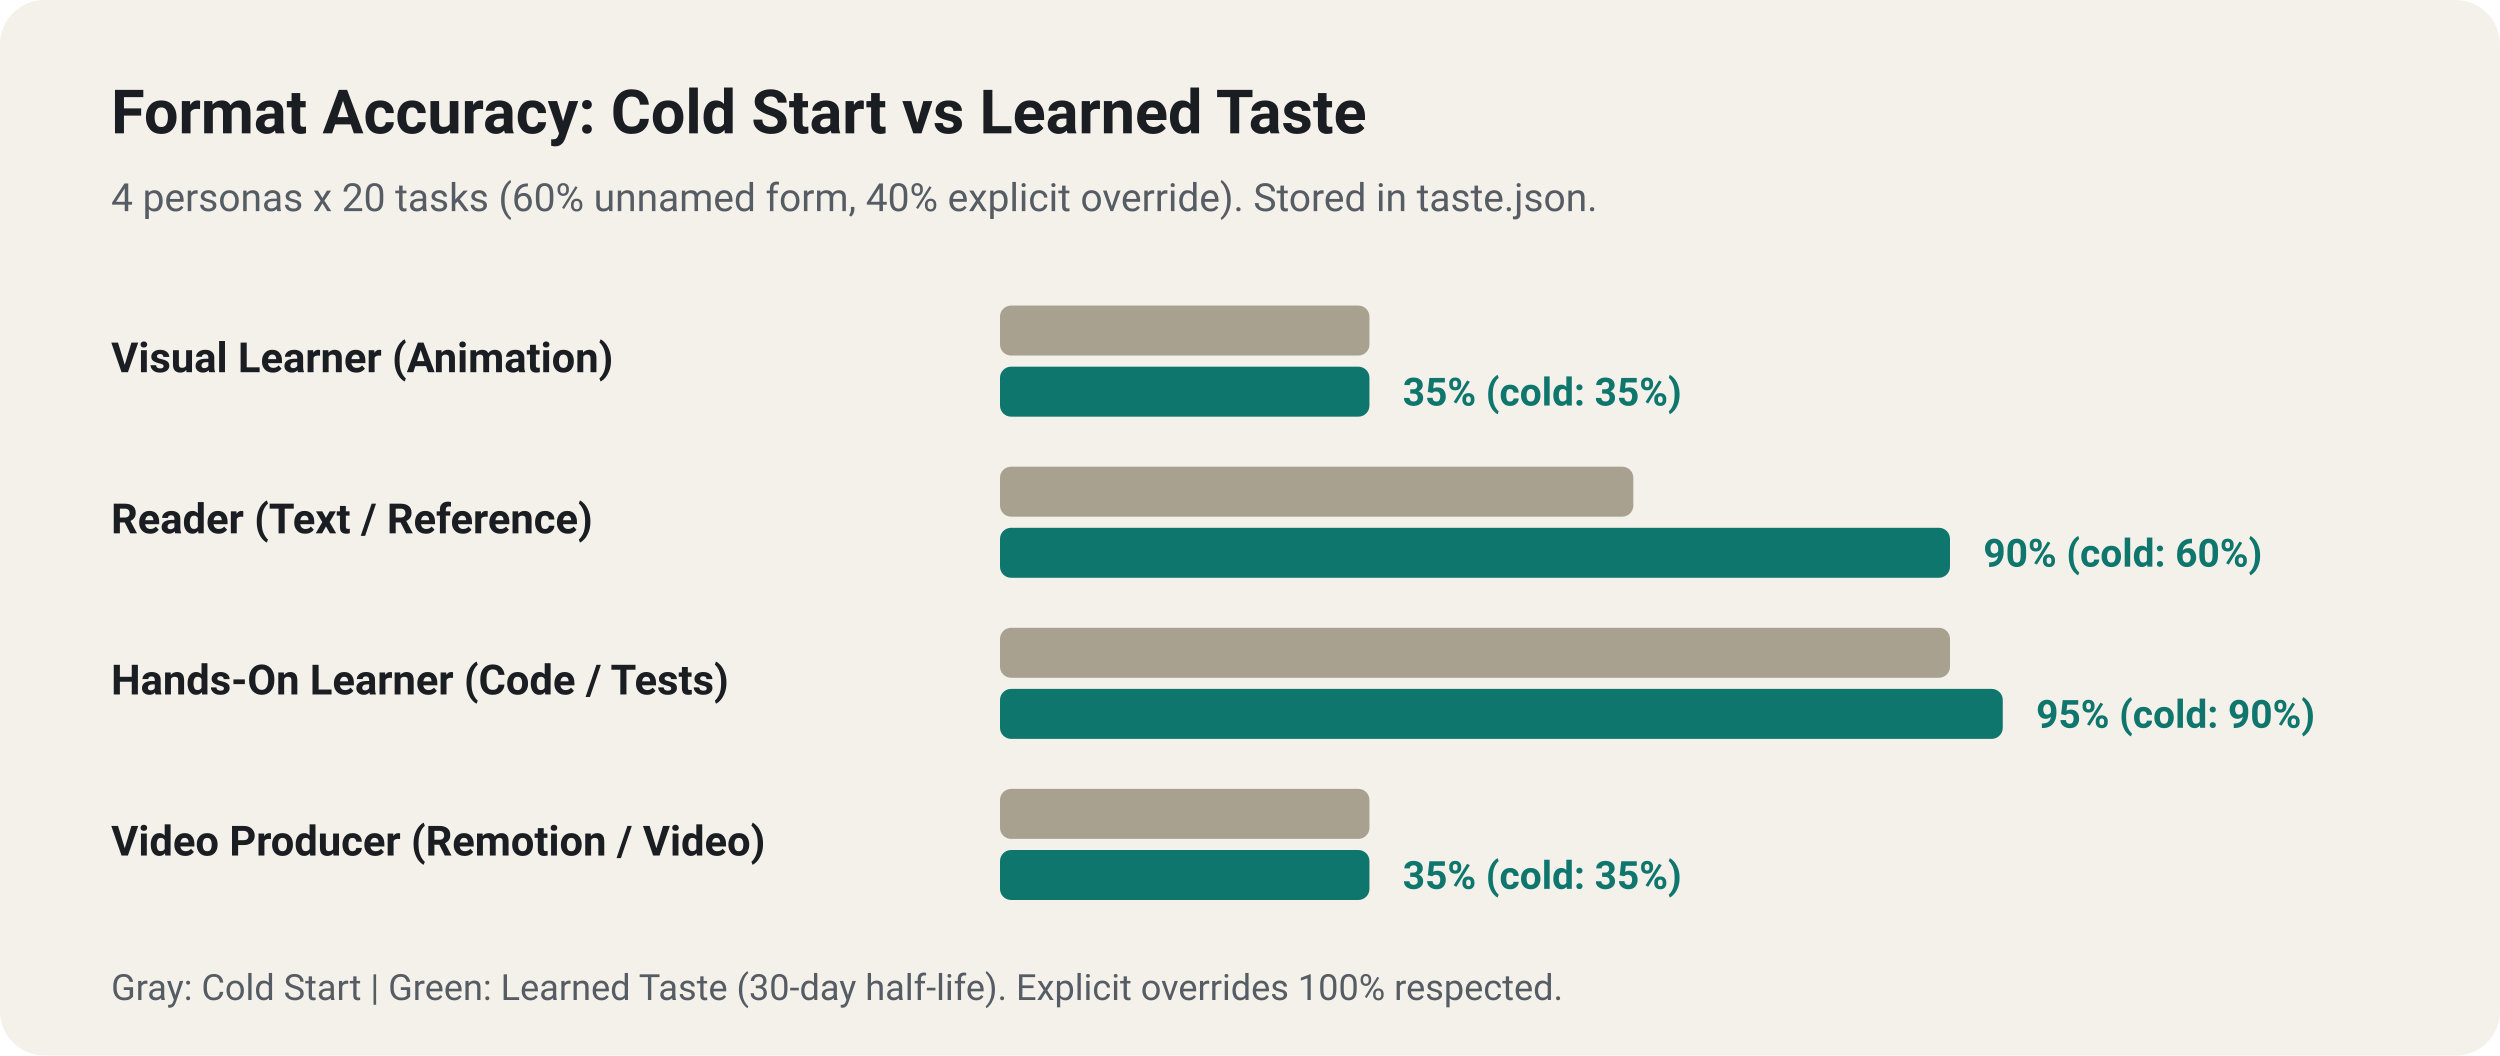
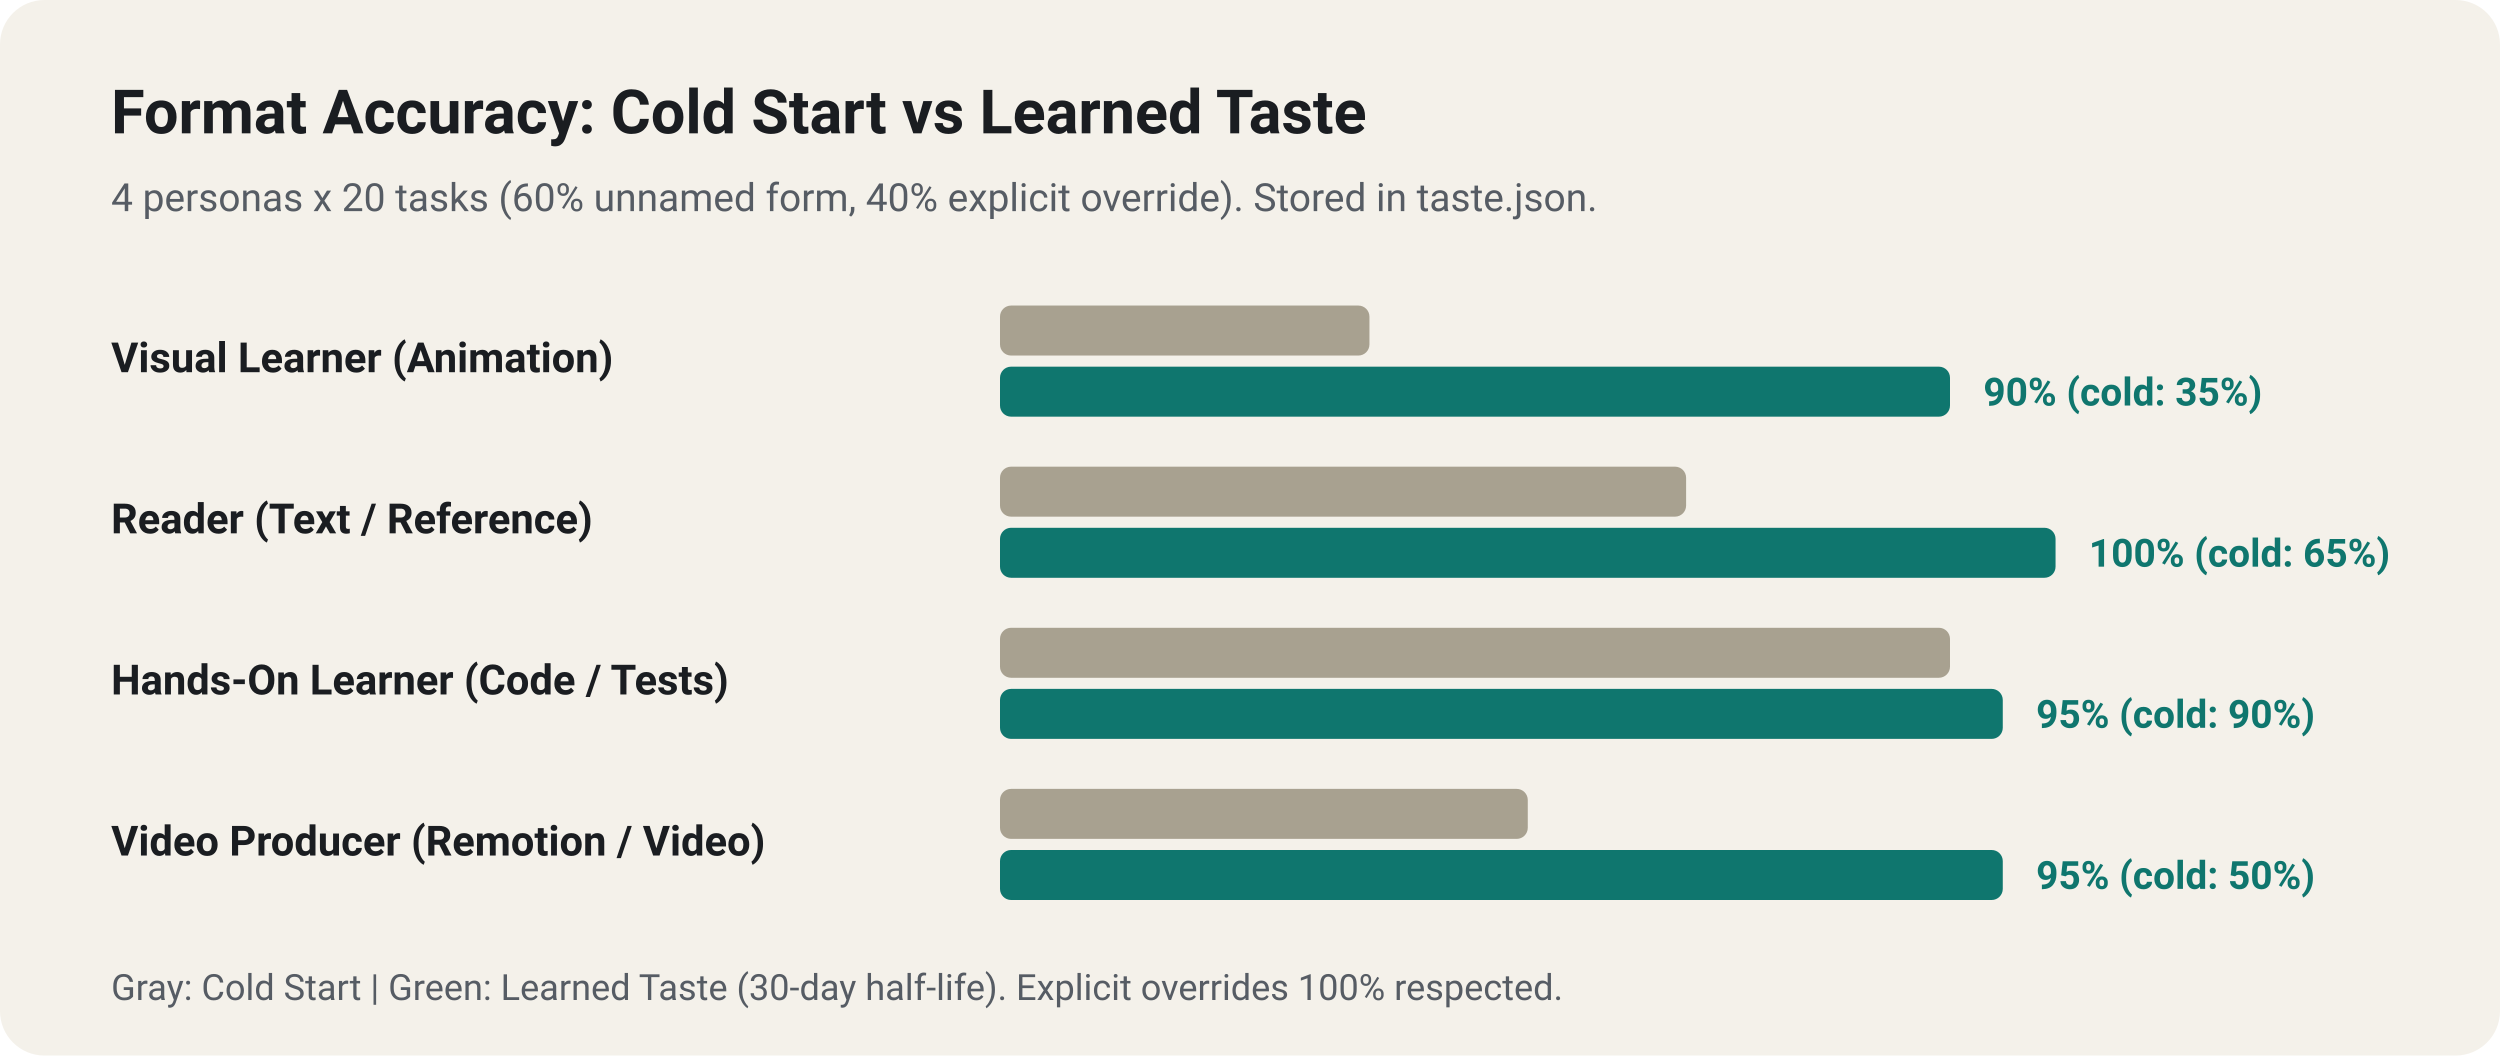
<svg xmlns="http://www.w3.org/2000/svg" width="900" height="380" viewBox="0 0 900 380" role="img" aria-labelledby="t d">
  <rect width="900" height="380" rx="16" fill="#f4f1ea" />
  <text x="40" y="48" font-family="ui-sans-serif, system-ui, -apple-system, 'Segoe UI', Roboto, 'Helvetica Neue', Arial, sans-serif" font-size="22" font-weight="700" fill="#1a1d21">Format Accuracy: Cold Start vs Learned Taste</text>
  <text x="40" y="76" font-family="ui-sans-serif, system-ui, -apple-system, 'Segoe UI', Roboto, 'Helvetica Neue', Arial, sans-serif" font-size="14" fill="#565c64">4 personas x 20 tasks (60% unnamed form, 40% explicit override). Stored in taste.json.</text>
  <text x="40" y="134" font-family="ui-sans-serif, system-ui, -apple-system, 'Segoe UI', Roboto, 'Helvetica Neue', Arial, sans-serif" font-size="15" font-weight="600" fill="#1a1d21">Visual Learner (Animation)</text>
  <rect x="360" y="110" width="133.0" height="18" rx="4" fill="#a8a190" />
-   <rect x="360" y="132" width="133.0" height="18" rx="4" fill="#0f766e" />
-   <text x="505.0" y="146" font-family="ui-sans-serif, system-ui, -apple-system, 'Segoe UI', Roboto, 'Helvetica Neue', Arial, sans-serif" font-size="14" font-weight="700" fill="#0f766e">35% (cold: 35%)</text>
+   <rect x="360" y="132" width="342.0" height="18" rx="4" fill="#0f766e" />
+   <text x="714.0" y="146" font-family="ui-sans-serif, system-ui, -apple-system, 'Segoe UI', Roboto, 'Helvetica Neue', Arial, sans-serif" font-size="14" font-weight="700" fill="#0f766e">90% (cold: 35%)</text>
  <text x="40" y="192" font-family="ui-sans-serif, system-ui, -apple-system, 'Segoe UI', Roboto, 'Helvetica Neue', Arial, sans-serif" font-size="15" font-weight="600" fill="#1a1d21">Reader (Text / Reference)</text>
-   <rect x="360" y="168" width="228.0" height="18" rx="4" fill="#a8a190" />
-   <rect x="360" y="190" width="342.0" height="18" rx="4" fill="#0f766e" />
-   <text x="714.0" y="204" font-family="ui-sans-serif, system-ui, -apple-system, 'Segoe UI', Roboto, 'Helvetica Neue', Arial, sans-serif" font-size="14" font-weight="700" fill="#0f766e">90% (cold: 60%)</text>
+   <rect x="360" y="168" width="247.0" height="18" rx="4" fill="#a8a190" />
+   <rect x="360" y="190" width="380.0" height="18" rx="4" fill="#0f766e" />
+   <text x="752.0" y="204" font-family="ui-sans-serif, system-ui, -apple-system, 'Segoe UI', Roboto, 'Helvetica Neue', Arial, sans-serif" font-size="14" font-weight="700" fill="#0f766e">100% (cold: 65%)</text>
  <text x="40" y="250" font-family="ui-sans-serif, system-ui, -apple-system, 'Segoe UI', Roboto, 'Helvetica Neue', Arial, sans-serif" font-size="15" font-weight="600" fill="#1a1d21">Hands-On Learner (Code / Tests)</text>
  <rect x="360" y="226" width="342.0" height="18" rx="4" fill="#a8a190" />
  <rect x="360" y="248" width="361.0" height="18" rx="4" fill="#0f766e" />
  <text x="733.0" y="262" font-family="ui-sans-serif, system-ui, -apple-system, 'Segoe UI', Roboto, 'Helvetica Neue', Arial, sans-serif" font-size="14" font-weight="700" fill="#0f766e">95% (cold: 90%)</text>
  <text x="40" y="308" font-family="ui-sans-serif, system-ui, -apple-system, 'Segoe UI', Roboto, 'Helvetica Neue', Arial, sans-serif" font-size="15" font-weight="600" fill="#1a1d21">Video Producer (Remotion / Video)</text>
-   <rect x="360" y="284" width="133.0" height="18" rx="4" fill="#a8a190" />
-   <rect x="360" y="306" width="133.0" height="18" rx="4" fill="#0f766e" />
-   <text x="505.0" y="320" font-family="ui-sans-serif, system-ui, -apple-system, 'Segoe UI', Roboto, 'Helvetica Neue', Arial, sans-serif" font-size="14" font-weight="700" fill="#0f766e">35% (cold: 35%)</text>
+   <rect x="360" y="284" width="190.0" height="18" rx="4" fill="#a8a190" />
+   <rect x="360" y="306" width="361.0" height="18" rx="4" fill="#0f766e" />
+   <text x="733.0" y="320" font-family="ui-sans-serif, system-ui, -apple-system, 'Segoe UI', Roboto, 'Helvetica Neue', Arial, sans-serif" font-size="14" font-weight="700" fill="#0f766e">95% (cold: 50%)</text>
  <text x="40" y="360" font-family="ui-sans-serif, system-ui, -apple-system, 'Segoe UI', Roboto, 'Helvetica Neue', Arial, sans-serif" font-size="13" fill="#565c64">Gray: Cold Start | Green: Learned Taste (30-day half-life). Explicit overrides 100% respected.</text>
</svg>
